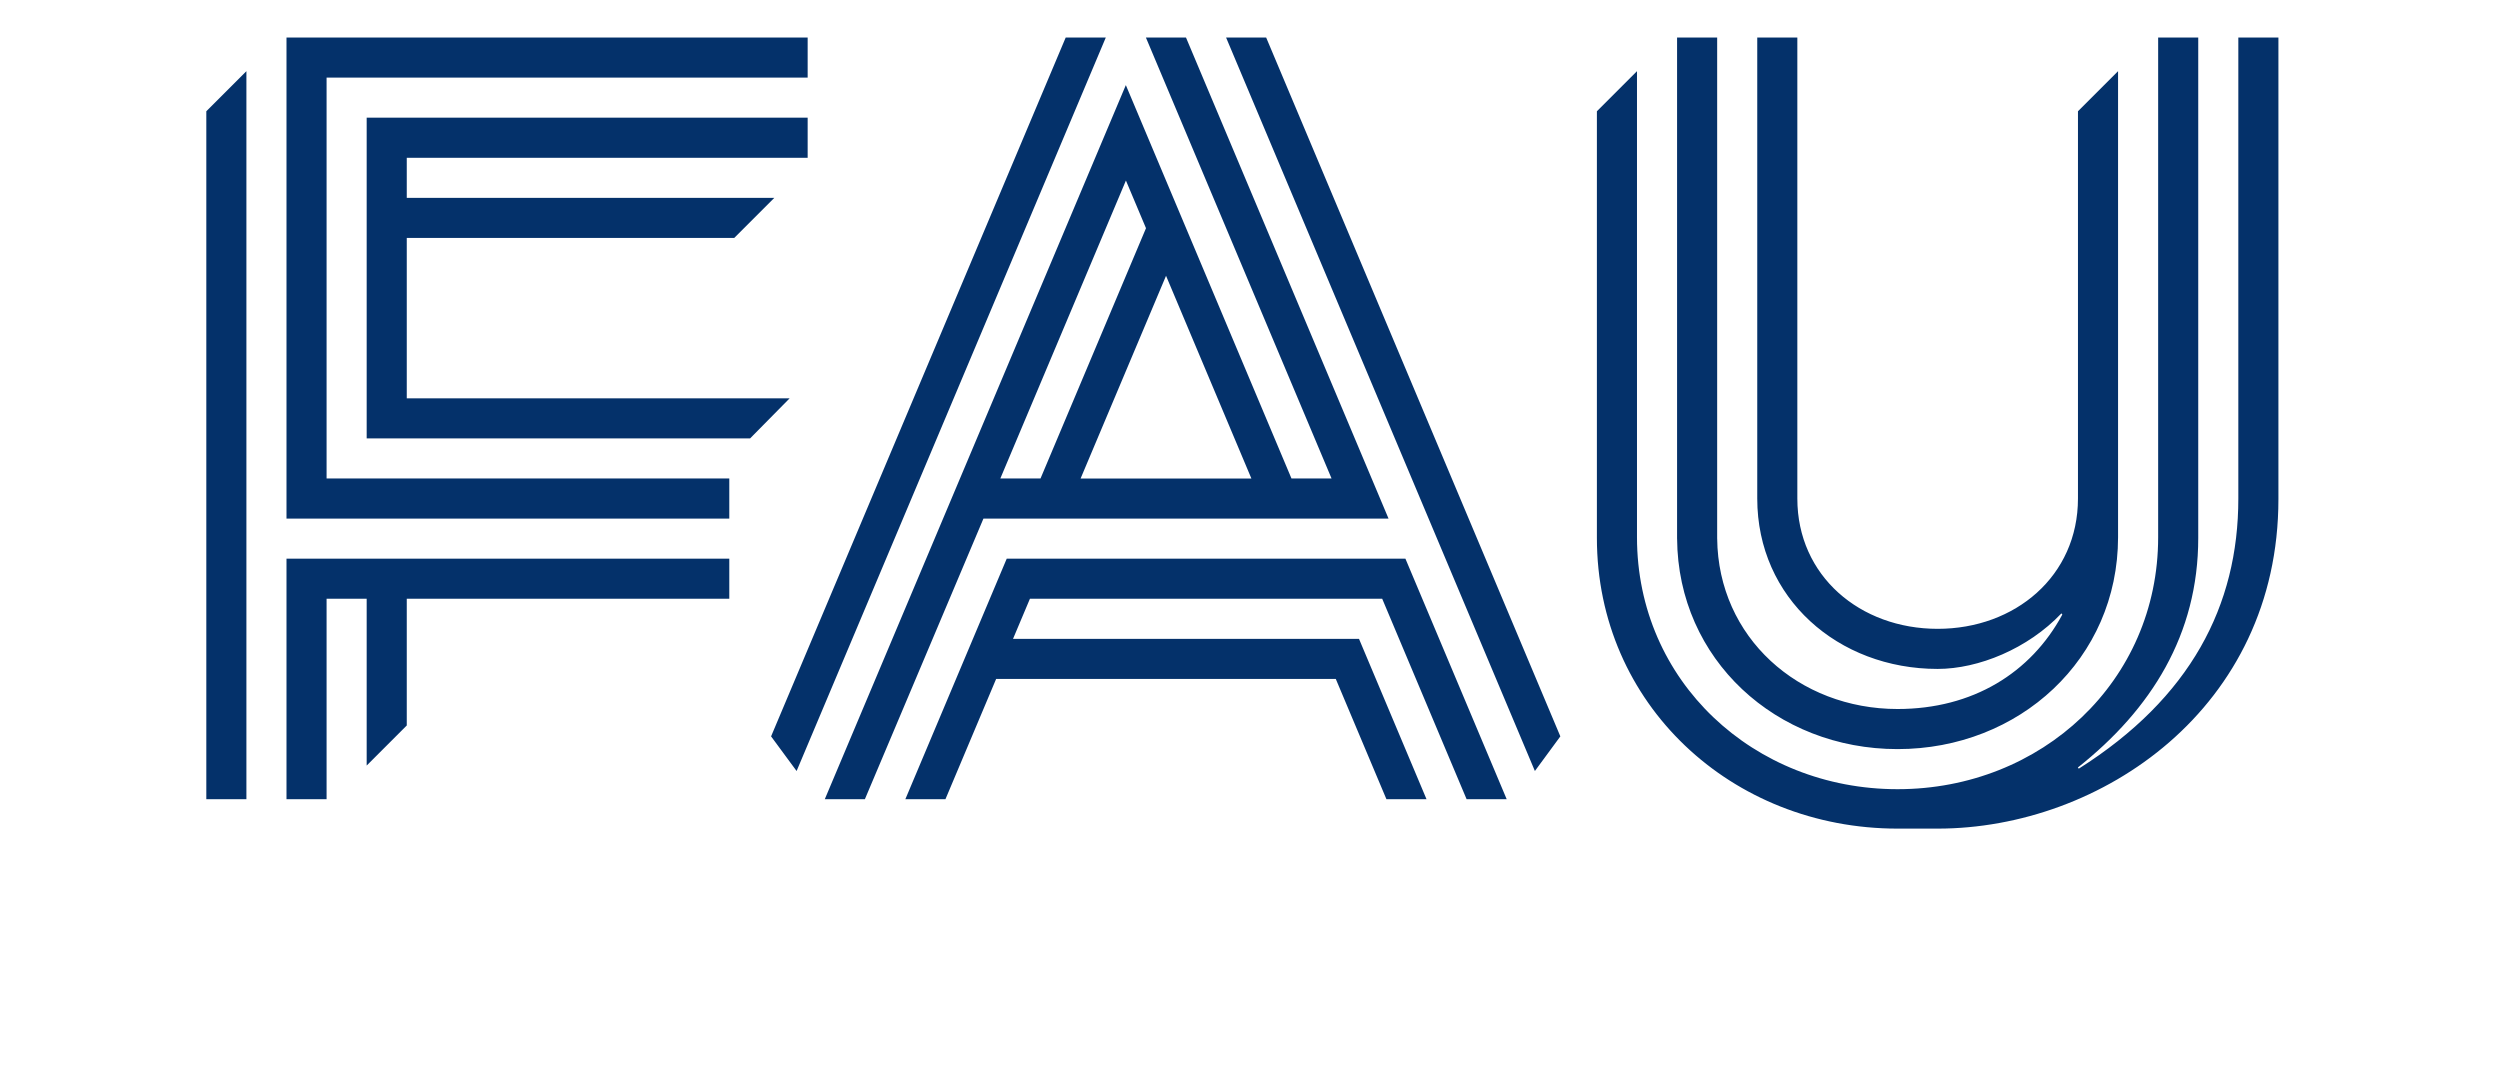
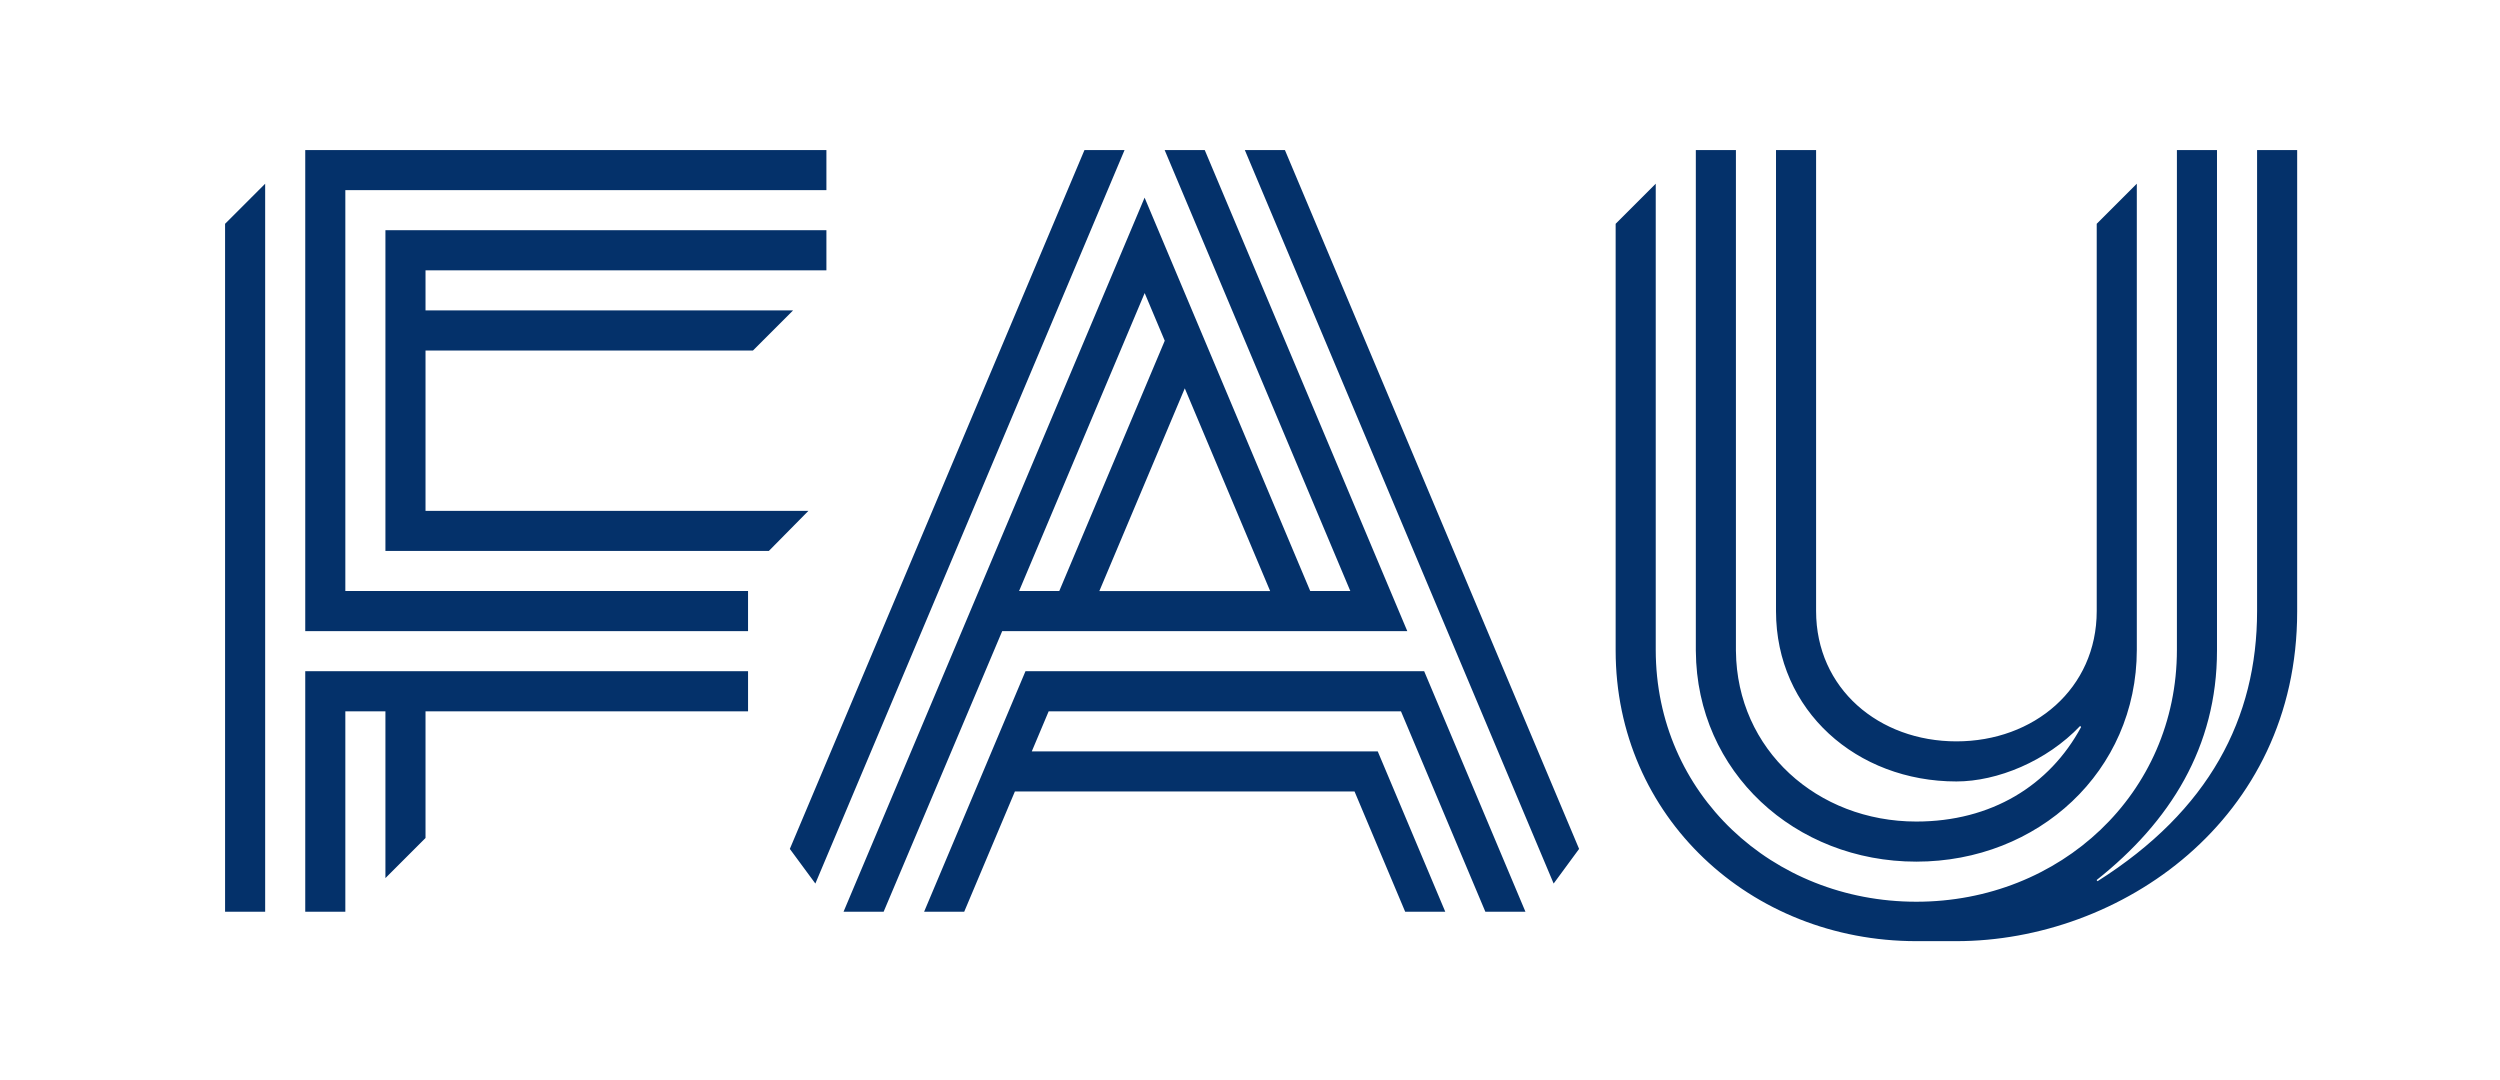
<svg xmlns="http://www.w3.org/2000/svg" version="1.1" id="Logos" x="0px" y="0px" width="607.624" height="262.277" viewBox="0 0 607.624 262.277" enable-background="new 0 0 558 282.568" xml:space="preserve">
  <defs id="defs1" />
-   <path id="FAU_x5F_Logo_00000054986581416837337540000006401078742208127884_" fill="#04316a" d="m 50.145,27.043 9.744,-9.744 V 194.249 h -9.744 z m 29.231,-8.182 H 196.301 V 9.117 H 69.632 V 126.042 H 177.254 v -9.744 H 79.376 Z M 191.925,96.811 H 98.864 V 57.837 h 79.587 l 9.744,-9.744 H 98.864 v -9.744 h 97.437 v -9.744 H 89.12 V 106.555 H 182.31 Z M 69.632,194.249 h 9.744 v -48.719 h 9.744 v 40.538 l 9.744,-9.744 v -30.794 h 78.391 v -9.744 H 69.632 Z M 544.025,9.118 V 121.171 c 0,26.074 -11.633,48.476 -38.78,65.656 l -0.219,-0.286 c 17.837,-14.146 29.256,-32.316 29.256,-55.789 V 9.118 h -9.744 V 130.589 c 0,34.979 -28.356,61.224 -63.335,61.224 -34.979,0 -63.334,-26.245 -63.334,-61.224 V 17.298 l -9.744,9.744 V 130.751 c 0,40.36 32.718,70.643 73.078,70.643 0.934,0 9.744,0 9.744,0 39.743,0 82.822,-29.351 82.822,-80.08 0,-0.048 0,-112.196 0,-112.196 z m -82.822,172.951 c 29.581,0 53.563,-21.908 53.59,-51.48 v 0 -113.291 l -9.744,9.744 v 94.128 c 0,18.835 -15.269,31.667 -34.103,31.667 -18.834,0 -34.103,-12.832 -34.103,-31.667 V 9.117 h -9.744 V 121.17 c 0,24.216 19.631,41.411 43.847,41.411 9.902,0 21.921,-4.893 30.085,-13.503 l 0.219,0.286 c -7.655,14.195 -21.804,22.96 -40.048,22.96 -24.067,0 -43.602,-17.423 -43.841,-41.41 h -0.005 V 9.118 h -9.744 V 130.915 h 0.005 c 0.203,29.406 24.114,51.154 53.586,51.154 z m -216.519,-46.283 -24.64,58.463 9.746,-0.001 -0.001,0.001 h 0.001 l 12.319,-29.231 h 82.554 l 12.308,29.231 h 9.744 l -16.411,-38.975 h -84.089 l 4.106,-9.744 h 85.624 l 20.513,48.719 h 9.744 l -24.616,-58.463 z m 14.337,-126.668 -71.61,169.858 6.203,8.419 75.151,-178.277 z m 38.975,0 75.058,178.277 6.187,-8.419 -71.502,-169.858 z m -58.97,116.924 -28.818,68.206 h -9.744 l 73.171,-173.562 40.258,95.612 h 9.744 L 278.508,9.118 h 9.744 l 49.231,116.925 h -98.457 z m 44.378,-59.013 -20.764,49.27 h 41.509 z m -40.276,49.269 h 9.768 l 25.638,-60.835 -4.879,-11.588 z" />
+   <path id="FAU_x5F_Logo_00000054986581416837337540000006401078742208127884_" fill="#04316a" d="m 54.703,54.395 9.744,-9.744 v 176.95 h -9.744 z m 29.231,-8.182 H 200.859 v -9.744 H 74.19 V 153.394 H 181.812 v -9.744 H 83.934 Z m 112.549,77.95 h -93.061 V 85.189 h 79.587 l 9.744,-9.744 h -89.331 v -9.744 h 97.437 v -9.744 H 93.678 v 77.95 h 93.19 z m -122.293,97.438 h 9.744 v -48.719 h 9.744 v 40.538 l 9.744,-9.744 v -30.794 h 78.391 v -9.744 H 74.19 Z M 548.583,36.47 v 112.053 c 0,26.074 -11.633,48.476 -38.78,65.656 l -0.219,-0.286 c 17.837,-14.146 29.256,-32.316 29.256,-55.789 V 36.47 h -9.744 v 121.471 c 0,34.979 -28.356,61.224 -63.335,61.224 -34.979,0 -63.334,-26.245 -63.334,-61.224 V 44.65 l -9.744,9.744 v 103.709 c 0,40.36 32.718,70.643 73.078,70.643 0.934,0 9.744,0 9.744,0 39.743,0 82.822,-29.351 82.822,-80.08 0,-0.048 0,-112.196 0,-112.196 z m -82.822,172.951 c 29.581,0 53.563,-21.908 53.59,-51.48 v 0 -113.291 l -9.744,9.744 v 94.128 c 0,18.835 -15.269,31.667 -34.103,31.667 -18.834,0 -34.103,-12.832 -34.103,-31.667 V 36.469 h -9.744 v 112.053 c 0,24.216 19.631,41.411 43.847,41.411 9.902,0 21.921,-4.893 30.085,-13.503 l 0.219,0.286 c -7.655,14.195 -21.804,22.96 -40.048,22.96 -24.067,0 -43.602,-17.423 -43.841,-41.41 h -0.005 V 36.47 h -9.744 v 121.797 h 0.005 c 0.203,29.406 24.114,51.154 53.586,51.154 z m -216.519,-46.283 -24.64,58.463 9.746,-0.001 -0.001,0.001 h 0.001 l 12.319,-29.231 h 82.554 l 12.308,29.231 h 9.744 l -16.411,-38.975 h -84.089 l 4.106,-9.744 h 85.624 l 20.513,48.719 h 9.744 l -24.616,-58.463 z m 14.337,-126.668 -71.61,169.858 6.203,8.419 75.151,-178.277 z m 38.975,0 75.058,178.277 6.187,-8.419 -71.502,-169.858 z m -58.97,116.924 -28.818,68.206 h -9.744 l 73.171,-173.562 40.258,95.612 h 9.744 l -45.129,-107.18 h 9.744 l 49.231,116.925 h -98.457 z m 44.378,-59.013 -20.764,49.27 h 41.509 z m -40.276,49.269 h 9.768 l 25.638,-60.835 -4.879,-11.588 z" />
</svg>
